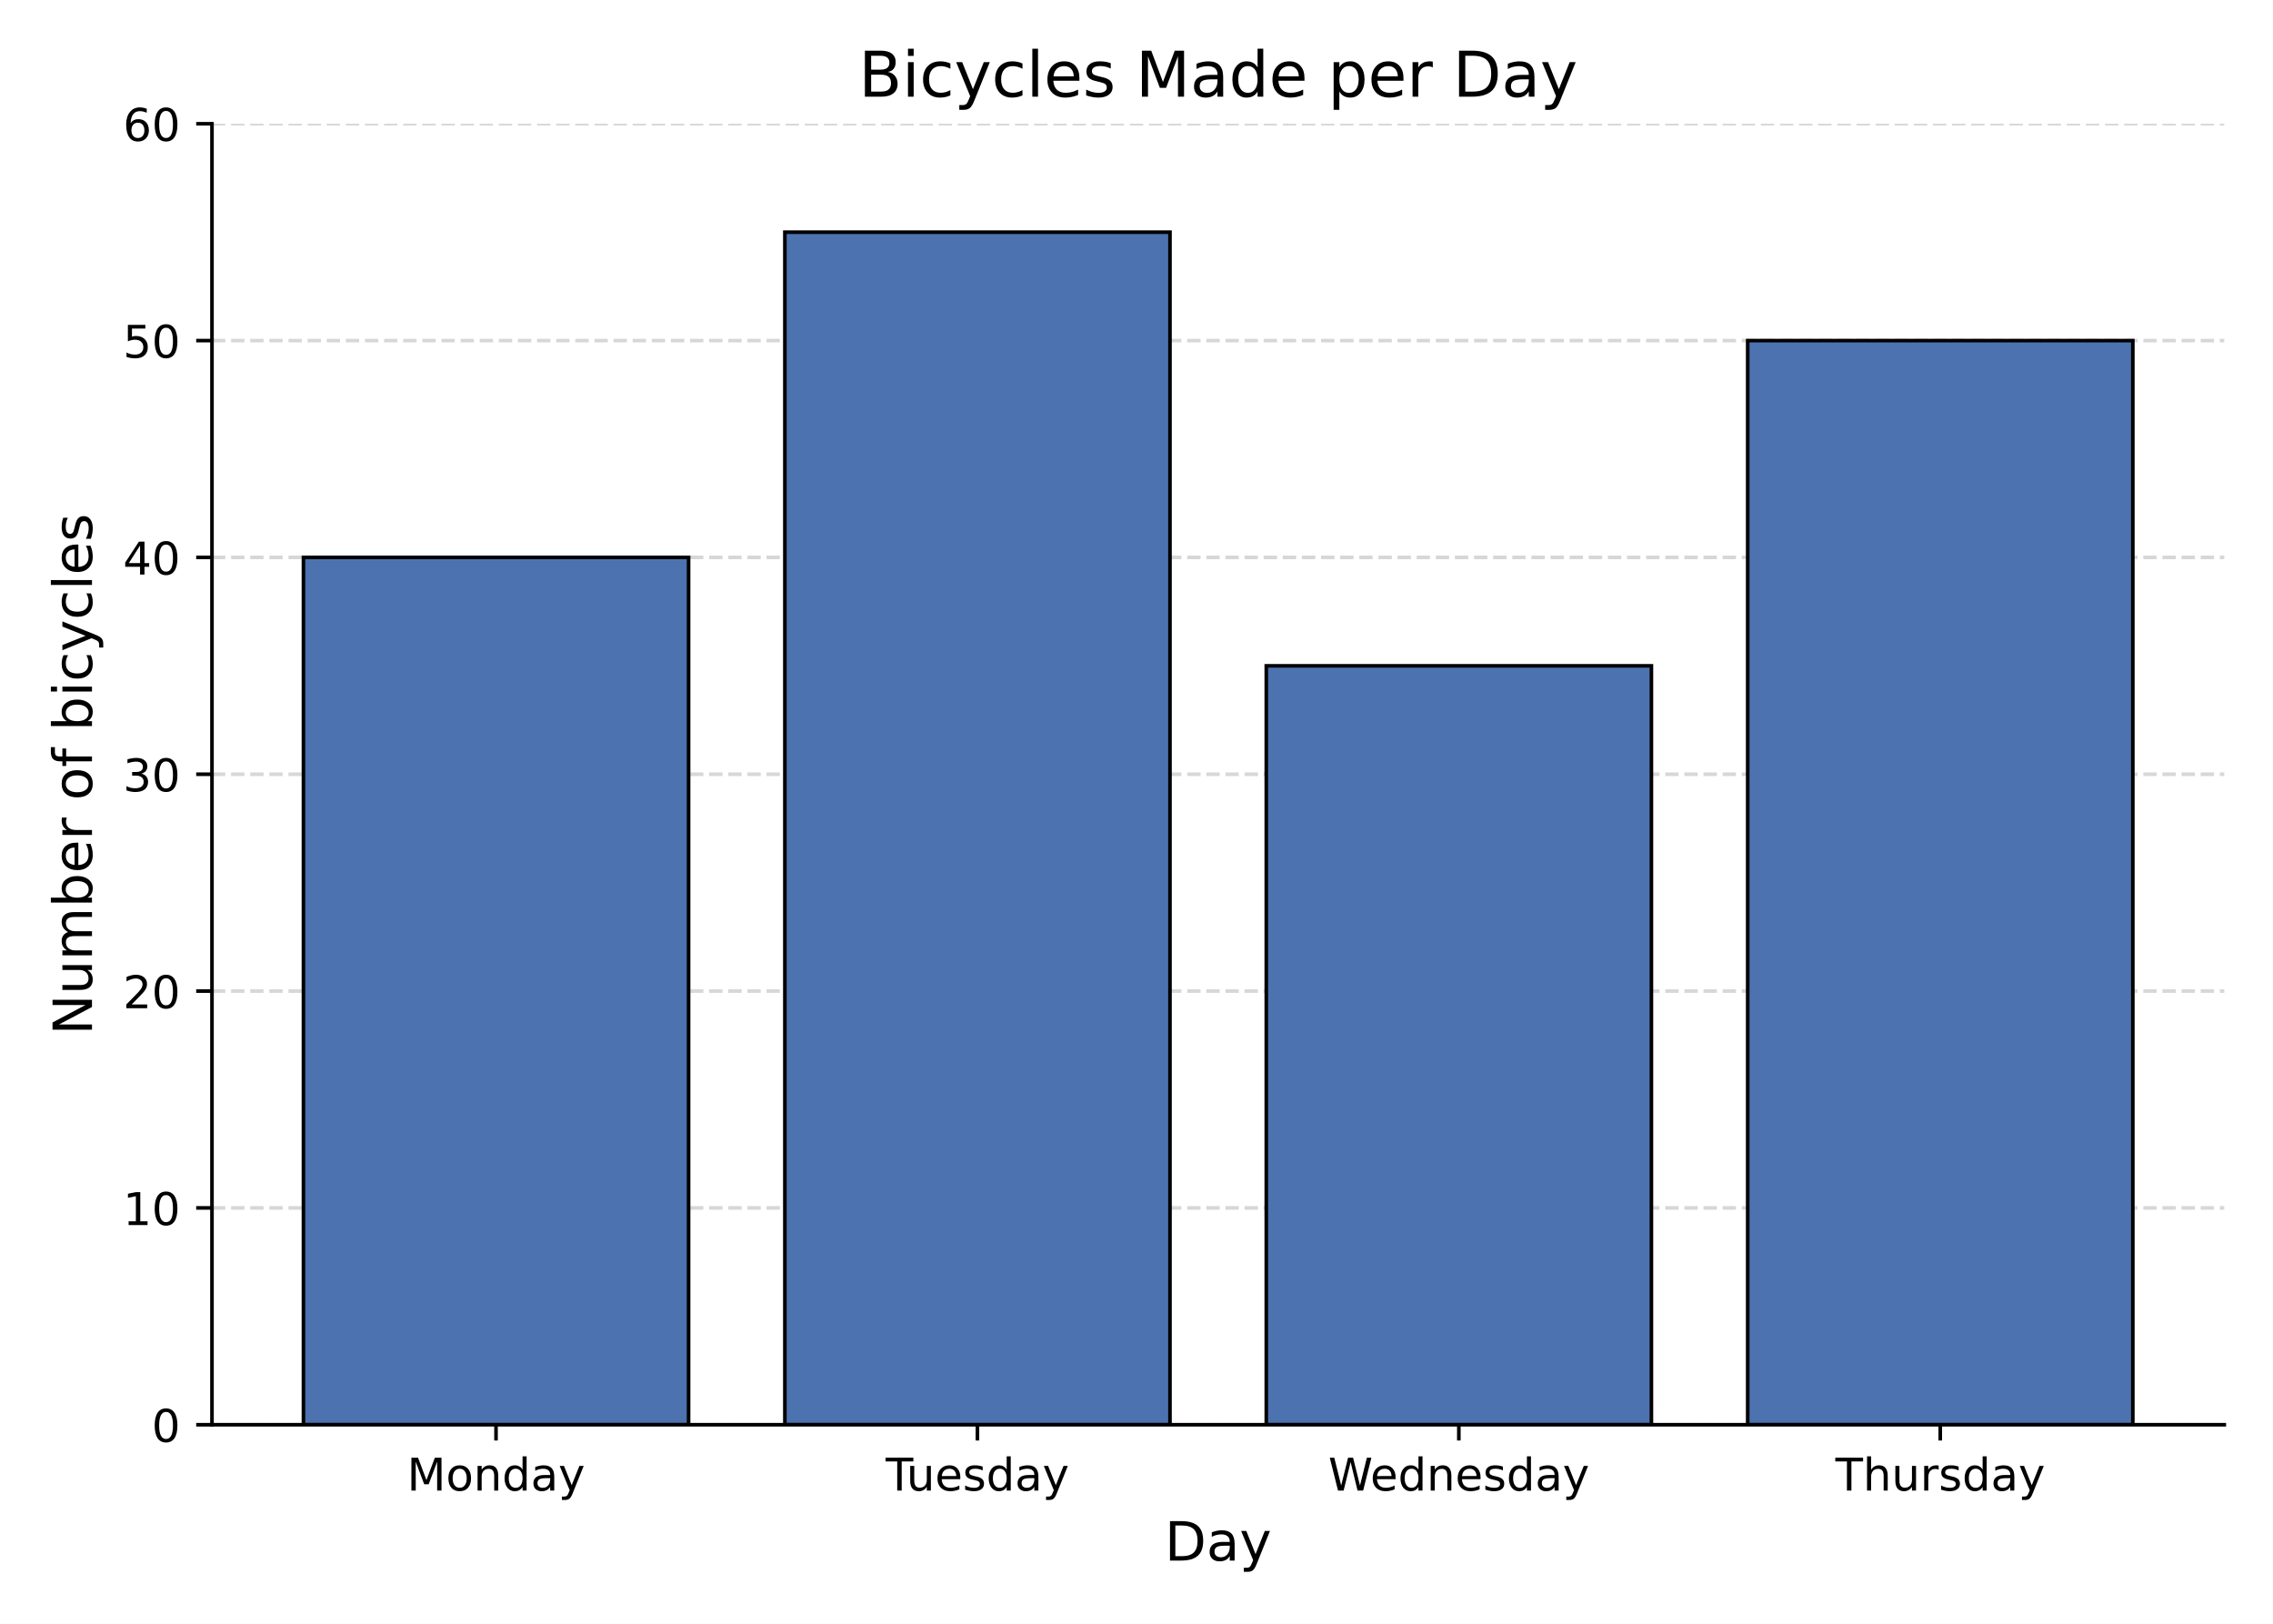
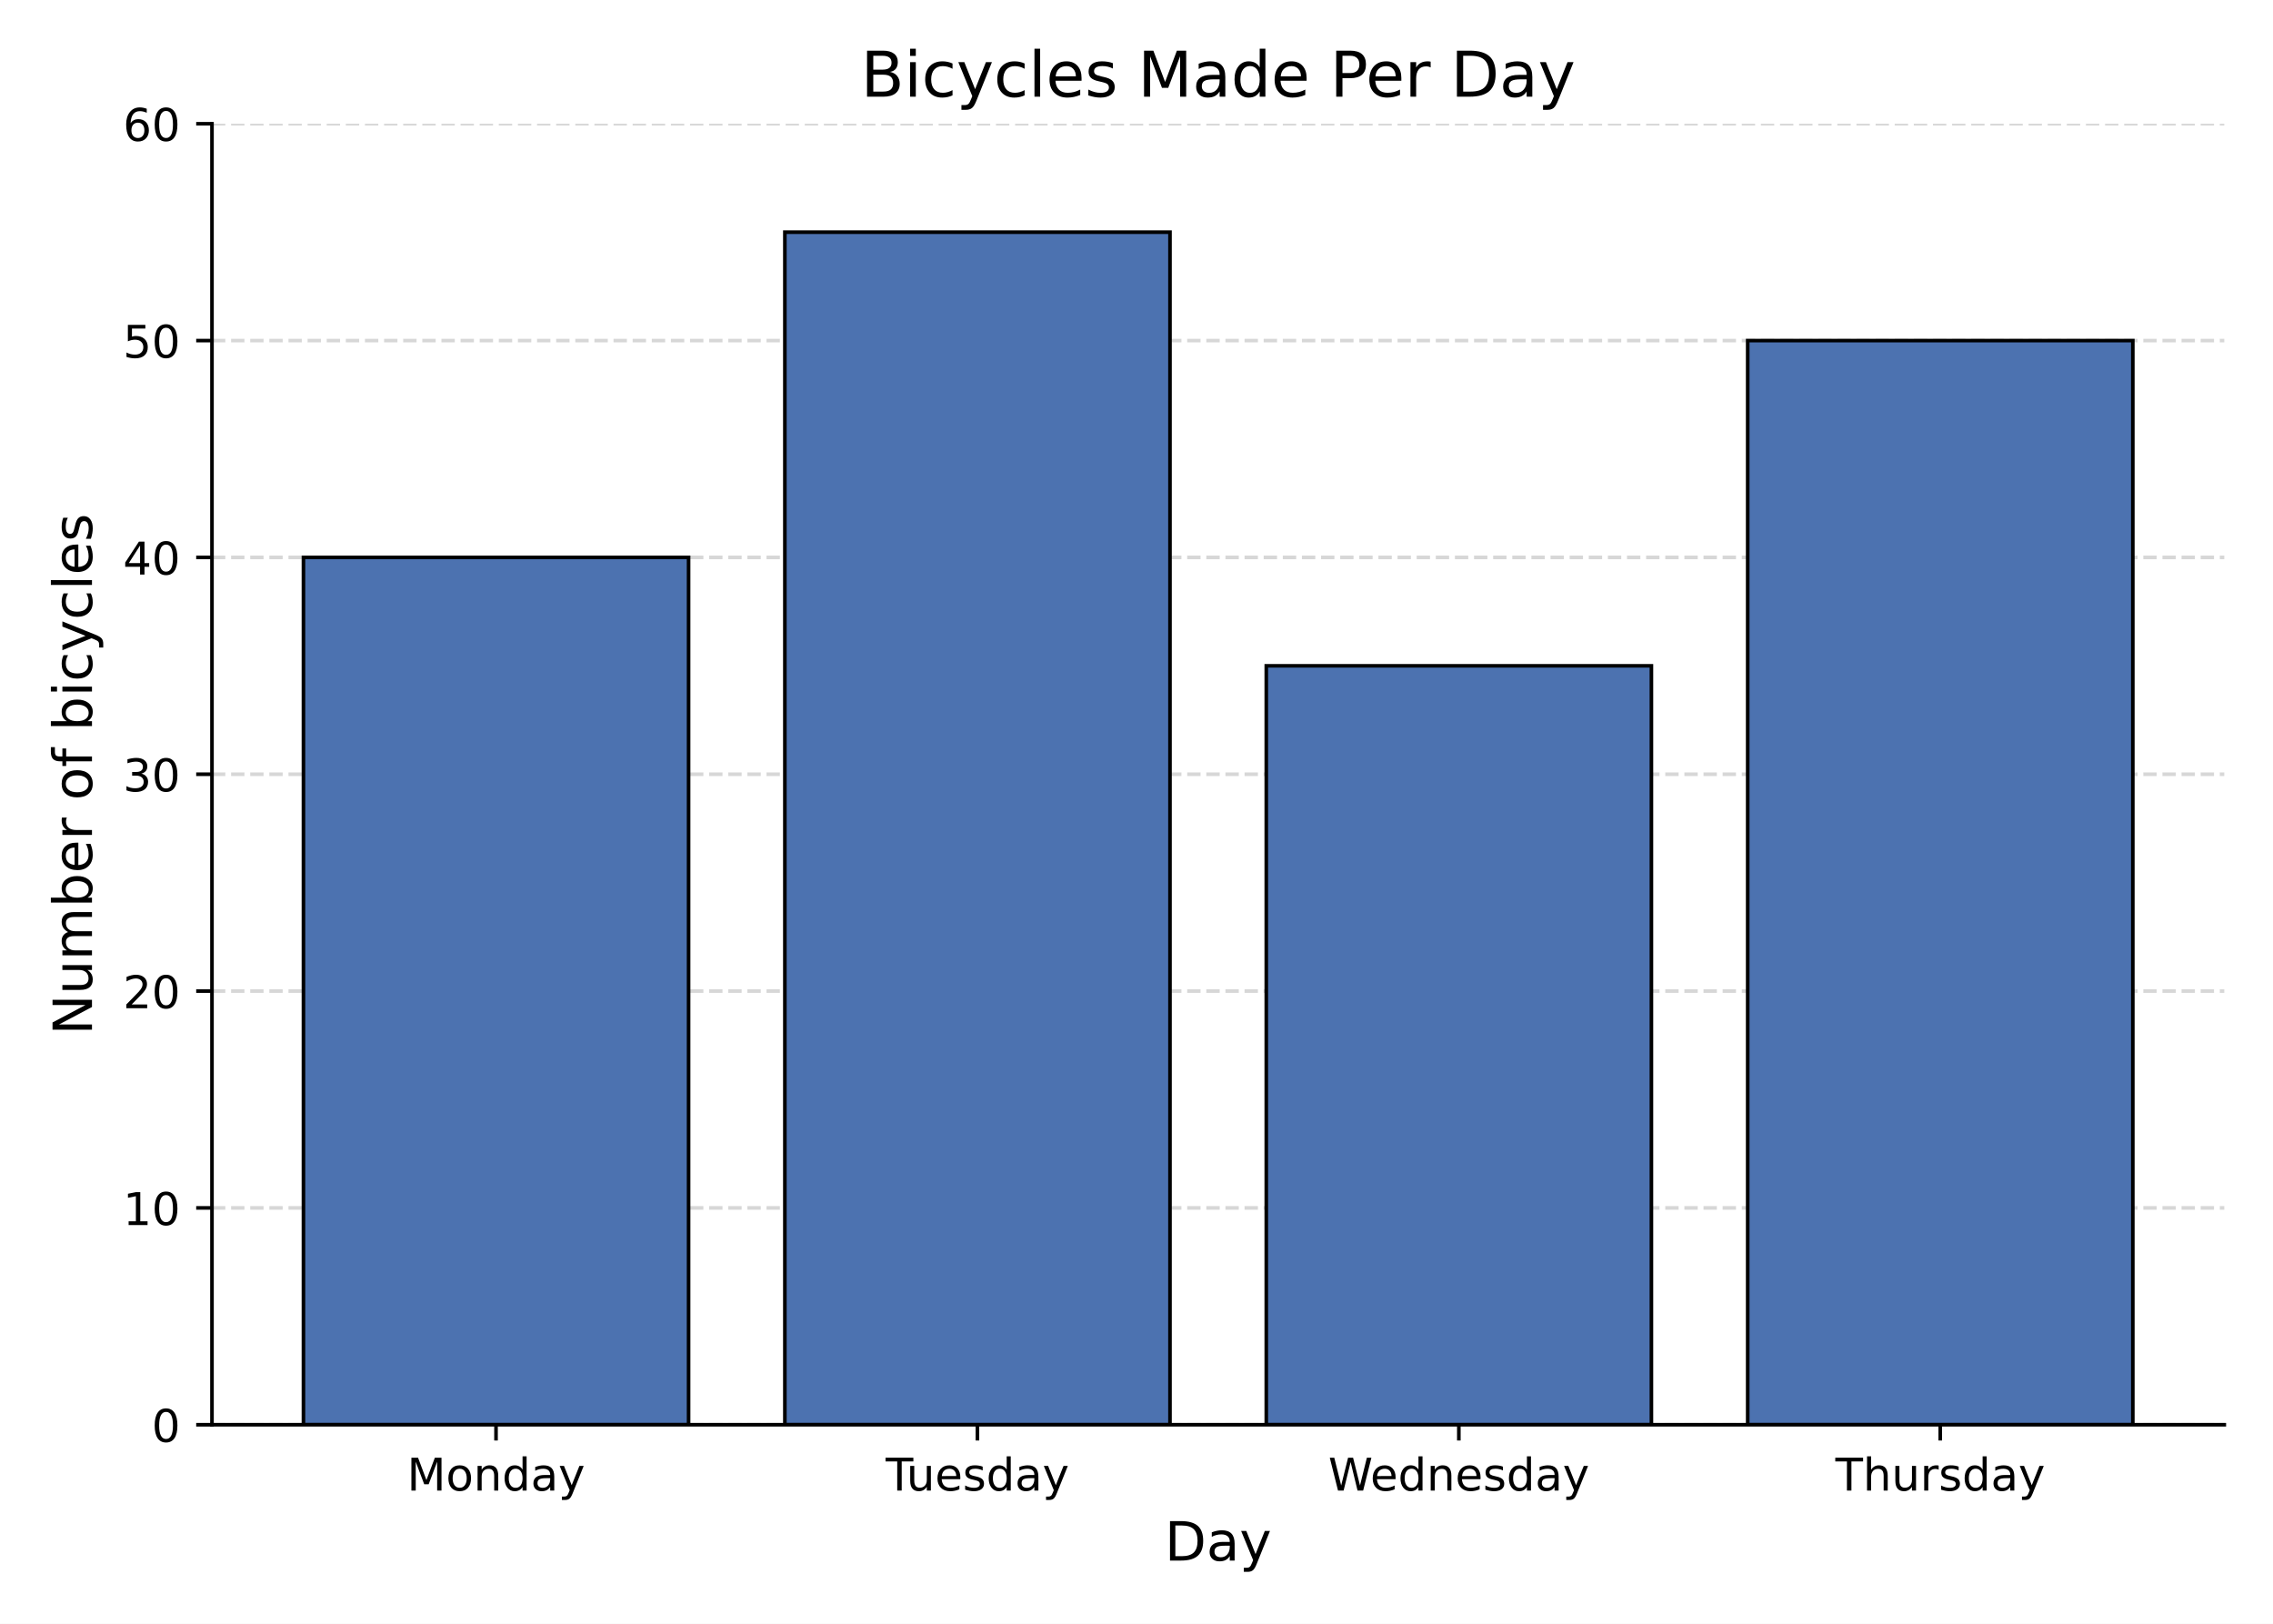
<svg xmlns="http://www.w3.org/2000/svg" xmlns:xlink="http://www.w3.org/1999/xlink" width="504pt" height="360pt" viewBox="0 0 504 360" version="1.1">
  <defs>
    <style type="text/css">*{stroke-linejoin: round; stroke-linecap: butt}</style>
  </defs>
  <g id="figure_1">
    <g id="patch_1">
      <path d="M 0 360  L 504 360  L 504 0  L 0 0  z " style="fill: #ffffff" />
    </g>
    <g id="axes_1">
      <g id="patch_2">
        <path d="M 47.003 315.878  L 493.2 315.878  L 493.2 27.437  L 47.003 27.437  z " style="fill: #ffffff" />
      </g>
      <g id="matplotlib.axis_1">
        <g id="xtick_1">
          <g id="line2d_1">
            <defs>
-               <path id="meecc608b6c" d="M 0 0  L 0 3.5  " style="stroke: #000000; stroke-width: 0.8" />
+               <path id="mc1a3f93b4e" d="M 0 0  L 0 3.5  " style="stroke: #000000; stroke-width: 0.8" />
            </defs>
            <g>
-               <use xlink:href="#meecc608b6c" x="109.983" y="315.878" style="stroke: #000000; stroke-width: 0.8" />
+               <use xlink:href="#mc1a3f93b4e" x="109.983" y="315.878" style="stroke: #000000; stroke-width: 0.8" />
            </g>
          </g>
          <g id="text_1">
            <g transform="translate(90.24295 330.4761) scale(0.1 -0.1)">
              <defs>
                <path id="DejaVuSans-30" d="M 628 4666  L 1569 4666  L 2759 1491  L 3956 4666  L 4897 4666  L 4897 0  L 4281 0  L 4281 4097  L 3078 897  L 2444 897  L 1241 4097  L 1241 0  L 628 0  L 628 4666  z " transform="scale(0.015625)" />
                <path id="DejaVuSans-52" d="M 1959 3097  Q 1497 3097 1228 2736  Q 959 2375 959 1747  Q 959 1119 1226 758  Q 1494 397 1959 397  Q 2419 397 2687 759  Q 2956 1122 2956 1747  Q 2956 2369 2687 2733  Q 2419 3097 1959 3097  z M 1959 3584  Q 2709 3584 3137 3096  Q 3566 2609 3566 1747  Q 3566 888 3137 398  Q 2709 -91 1959 -91  Q 1206 -91 779 398  Q 353 888 353 1747  Q 353 2609 779 3096  Q 1206 3584 1959 3584  z " transform="scale(0.015625)" />
                <path id="DejaVuSans-51" d="M 3513 2113  L 3513 0  L 2938 0  L 2938 2094  Q 2938 2591 2744 2837  Q 2550 3084 2163 3084  Q 1697 3084 1428 2787  Q 1159 2491 1159 1978  L 1159 0  L 581 0  L 581 3500  L 1159 3500  L 1159 2956  Q 1366 3272 1645 3428  Q 1925 3584 2291 3584  Q 2894 3584 3203 3211  Q 3513 2838 3513 2113  z " transform="scale(0.015625)" />
                <path id="DejaVuSans-47" d="M 2906 2969  L 2906 4863  L 3481 4863  L 3481 0  L 2906 0  L 2906 525  Q 2725 213 2448 61  Q 2172 -91 1784 -91  Q 1150 -91 751 415  Q 353 922 353 1747  Q 353 2572 751 3078  Q 1150 3584 1784 3584  Q 2172 3584 2448 3432  Q 2725 3281 2906 2969  z M 947 1747  Q 947 1113 1208 752  Q 1469 391 1925 391  Q 2381 391 2643 752  Q 2906 1113 2906 1747  Q 2906 2381 2643 2742  Q 2381 3103 1925 3103  Q 1469 3103 1208 2742  Q 947 2381 947 1747  z " transform="scale(0.015625)" />
                <path id="DejaVuSans-44" d="M 2194 1759  Q 1497 1759 1228 1600  Q 959 1441 959 1056  Q 959 750 1161 570  Q 1363 391 1709 391  Q 2188 391 2477 730  Q 2766 1069 2766 1631  L 2766 1759  L 2194 1759  z M 3341 1997  L 3341 0  L 2766 0  L 2766 531  Q 2569 213 2275 61  Q 1981 -91 1556 -91  Q 1019 -91 701 211  Q 384 513 384 1019  Q 384 1609 779 1909  Q 1175 2209 1959 2209  L 2766 2209  L 2766 2266  Q 2766 2663 2505 2880  Q 2244 3097 1772 3097  Q 1472 3097 1187 3025  Q 903 2953 641 2809  L 641 3341  Q 956 3463 1253 3523  Q 1550 3584 1831 3584  Q 2591 3584 2966 3190  Q 3341 2797 3341 1997  z " transform="scale(0.015625)" />
                <path id="DejaVuSans-5c" d="M 2059 -325  Q 1816 -950 1584 -1140  Q 1353 -1331 966 -1331  L 506 -1331  L 506 -850  L 844 -850  Q 1081 -850 1212 -737  Q 1344 -625 1503 -206  L 1606 56  L 191 3500  L 800 3500  L 1894 763  L 2988 3500  L 3597 3500  L 2059 -325  z " transform="scale(0.015625)" />
              </defs>
              <use xlink:href="#DejaVuSans-30" />
              <use xlink:href="#DejaVuSans-52" transform="translate(86.28125 0)" />
              <use xlink:href="#DejaVuSans-51" transform="translate(147.4688 0)" />
              <use xlink:href="#DejaVuSans-47" transform="translate(210.8438 0)" />
              <use xlink:href="#DejaVuSans-44" transform="translate(274.3281 0)" />
              <use xlink:href="#DejaVuSans-5c" transform="translate(335.6094 0)" />
            </g>
          </g>
        </g>
        <g id="xtick_2">
          <g id="line2d_2">
            <g>
-               <use xlink:href="#meecc608b6c" x="216.729" y="315.878" style="stroke: #000000; stroke-width: 0.8" />
+               <use xlink:href="#mc1a3f93b4e" x="216.729" y="315.878" style="stroke: #000000; stroke-width: 0.8" />
            </g>
          </g>
          <g id="text_2">
            <g transform="translate(196.3863 330.4761) scale(0.1 -0.1)">
              <defs>
                <path id="DejaVuSans-37" d="M -19 4666  L 3928 4666  L 3928 4134  L 2272 4134  L 2272 0  L 1638 0  L 1638 4134  L -19 4134  L -19 4666  z " transform="scale(0.015625)" />
                <path id="DejaVuSans-58" d="M 544 1381  L 544 3500  L 1119 3500  L 1119 1403  Q 1119 906 1312 657  Q 1506 409 1894 409  Q 2359 409 2629 706  Q 2900 1003 2900 1516  L 2900 3500  L 3475 3500  L 3475 0  L 2900 0  L 2900 538  Q 2691 219 2414 64  Q 2138 -91 1772 -91  Q 1169 -91 856 284  Q 544 659 544 1381  z M 1991 3584  L 1991 3584  z " transform="scale(0.015625)" />
                <path id="DejaVuSans-48" d="M 3597 1894  L 3597 1613  L 953 1613  Q 991 1019 1311 708  Q 1631 397 2203 397  Q 2534 397 2845 478  Q 3156 559 3463 722  L 3463 178  Q 3153 47 2828 -22  Q 2503 -91 2169 -91  Q 1331 -91 842 396  Q 353 884 353 1716  Q 353 2575 817 3079  Q 1281 3584 2069 3584  Q 2775 3584 3186 3129  Q 3597 2675 3597 1894  z M 3022 2063  Q 3016 2534 2758 2815  Q 2500 3097 2075 3097  Q 1594 3097 1305 2825  Q 1016 2553 972 2059  L 3022 2063  z " transform="scale(0.015625)" />
                <path id="DejaVuSans-56" d="M 2834 3397  L 2834 2853  Q 2591 2978 2328 3040  Q 2066 3103 1784 3103  Q 1356 3103 1142 2972  Q 928 2841 928 2578  Q 928 2378 1081 2264  Q 1234 2150 1697 2047  L 1894 2003  Q 2506 1872 2764 1633  Q 3022 1394 3022 966  Q 3022 478 2636 193  Q 2250 -91 1575 -91  Q 1294 -91 989 -36  Q 684 19 347 128  L 347 722  Q 666 556 975 473  Q 1284 391 1588 391  Q 1994 391 2212 530  Q 2431 669 2431 922  Q 2431 1156 2273 1281  Q 2116 1406 1581 1522  L 1381 1569  Q 847 1681 609 1914  Q 372 2147 372 2553  Q 372 3047 722 3315  Q 1072 3584 1716 3584  Q 2034 3584 2315 3537  Q 2597 3491 2834 3397  z " transform="scale(0.015625)" />
              </defs>
              <use xlink:href="#DejaVuSans-37" />
              <use xlink:href="#DejaVuSans-58" transform="translate(45.89062 0)" />
              <use xlink:href="#DejaVuSans-48" transform="translate(109.2656 0)" />
              <use xlink:href="#DejaVuSans-56" transform="translate(170.7969 0)" />
              <use xlink:href="#DejaVuSans-47" transform="translate(222.8906 0)" />
              <use xlink:href="#DejaVuSans-44" transform="translate(286.375 0)" />
              <use xlink:href="#DejaVuSans-5c" transform="translate(347.6562 0)" />
            </g>
          </g>
        </g>
        <g id="xtick_3">
          <g id="line2d_3">
            <g>
-               <use xlink:href="#meecc608b6c" x="323.474" y="315.878" style="stroke: #000000; stroke-width: 0.8" />
+               <use xlink:href="#mc1a3f93b4e" x="323.474" y="315.878" style="stroke: #000000; stroke-width: 0.8" />
            </g>
          </g>
          <g id="text_3">
            <g transform="translate(294.5251 330.4761) scale(0.1 -0.1)">
              <defs>
                <path id="DejaVuSans-3a" d="M 213 4666  L 850 4666  L 1831 722  L 2809 4666  L 3519 4666  L 4500 722  L 5478 4666  L 6119 4666  L 4947 0  L 4153 0  L 3169 4050  L 2175 0  L 1381 0  L 213 4666  z " transform="scale(0.015625)" />
              </defs>
              <use xlink:href="#DejaVuSans-3a" />
              <use xlink:href="#DejaVuSans-48" transform="translate(93.01562 0)" />
              <use xlink:href="#DejaVuSans-47" transform="translate(154.5469 0)" />
              <use xlink:href="#DejaVuSans-51" transform="translate(218.0312 0)" />
              <use xlink:href="#DejaVuSans-48" transform="translate(281.4062 0)" />
              <use xlink:href="#DejaVuSans-56" transform="translate(342.9375 0)" />
              <use xlink:href="#DejaVuSans-47" transform="translate(395.0312 0)" />
              <use xlink:href="#DejaVuSans-44" transform="translate(458.5156 0)" />
              <use xlink:href="#DejaVuSans-5c" transform="translate(519.7969 0)" />
            </g>
          </g>
        </g>
        <g id="xtick_4">
          <g id="line2d_4">
            <g>
-               <use xlink:href="#meecc608b6c" x="430.22" y="315.878" style="stroke: #000000; stroke-width: 0.8" />
+               <use xlink:href="#mc1a3f93b4e" x="430.22" y="315.878" style="stroke: #000000; stroke-width: 0.8" />
            </g>
          </g>
          <g id="text_4">
            <g transform="translate(406.9708 330.4761) scale(0.1 -0.1)">
              <defs>
                <path id="DejaVuSans-4b" d="M 3513 2113  L 3513 0  L 2938 0  L 2938 2094  Q 2938 2591 2744 2837  Q 2550 3084 2163 3084  Q 1697 3084 1428 2787  Q 1159 2491 1159 1978  L 1159 0  L 581 0  L 581 4863  L 1159 4863  L 1159 2956  Q 1366 3272 1645 3428  Q 1925 3584 2291 3584  Q 2894 3584 3203 3211  Q 3513 2838 3513 2113  z " transform="scale(0.015625)" />
                <path id="DejaVuSans-55" d="M 2631 2963  Q 2534 3019 2420 3045  Q 2306 3072 2169 3072  Q 1681 3072 1420 2755  Q 1159 2438 1159 1844  L 1159 0  L 581 0  L 581 3500  L 1159 3500  L 1159 2956  Q 1341 3275 1631 3429  Q 1922 3584 2338 3584  Q 2397 3584 2469 3576  Q 2541 3569 2628 3553  L 2631 2963  z " transform="scale(0.015625)" />
              </defs>
              <use xlink:href="#DejaVuSans-37" />
              <use xlink:href="#DejaVuSans-4b" transform="translate(61.07812 0)" />
              <use xlink:href="#DejaVuSans-58" transform="translate(124.4531 0)" />
              <use xlink:href="#DejaVuSans-55" transform="translate(187.8281 0)" />
              <use xlink:href="#DejaVuSans-56" transform="translate(228.9375 0)" />
              <use xlink:href="#DejaVuSans-47" transform="translate(281.0312 0)" />
              <use xlink:href="#DejaVuSans-44" transform="translate(344.5156 0)" />
              <use xlink:href="#DejaVuSans-5c" transform="translate(405.7969 0)" />
            </g>
          </g>
        </g>
        <g id="text_5">
          <g transform="translate(258.2533 345.9956) scale(0.12 -0.12)">
            <defs>
              <path id="DejaVuSans-27" d="M 1259 4147  L 1259 519  L 2022 519  Q 2988 519 3436 956  Q 3884 1394 3884 2338  Q 3884 3275 3436 3711  Q 2988 4147 2022 4147  L 1259 4147  z M 628 4666  L 1925 4666  Q 3281 4666 3915 4102  Q 4550 3538 4550 2338  Q 4550 1131 3912 565  Q 3275 0 1925 0  L 628 0  L 628 4666  z " transform="scale(0.015625)" />
            </defs>
            <use xlink:href="#DejaVuSans-27" />
            <use xlink:href="#DejaVuSans-44" transform="translate(77 0)" />
            <use xlink:href="#DejaVuSans-5c" transform="translate(138.2812 0)" />
          </g>
        </g>
      </g>
      <g id="matplotlib.axis_2">
        <g id="ytick_1">
          <g id="line2d_5">
-             <path d="M 47.003 315.878  L 493.2 315.878  " clip-path="url(#p24dc506a5e)" style="fill: none; stroke-dasharray: 2.96,1.28; stroke-dashoffset: 0; stroke: #b0b0b0; stroke-opacity: 0.5; stroke-width: 0.8" />
+             <path d="M 47.003 315.878  L 493.2 315.878  " clip-path="url(#pa043e2991f)" style="fill: none; stroke-dasharray: 2.96,1.28; stroke-dashoffset: 0; stroke: #b0b0b0; stroke-opacity: 0.5; stroke-width: 0.8" />
          </g>
          <g id="line2d_6">
            <defs>
-               <path id="m83ce7c0381" d="M 0 0  L -3.5 0  " style="stroke: #000000; stroke-width: 0.8" />
+               <path id="md689a594b2" d="M 0 0  L -3.5 0  " style="stroke: #000000; stroke-width: 0.8" />
            </defs>
            <g>
-               <use xlink:href="#m83ce7c0381" x="47.003" y="315.878" style="stroke: #000000; stroke-width: 0.8" />
+               <use xlink:href="#md689a594b2" x="47.003" y="315.878" style="stroke: #000000; stroke-width: 0.8" />
            </g>
          </g>
          <g id="text_6">
            <g transform="translate(33.64031 319.6765) scale(0.1 -0.1)">
              <defs>
                <path id="DejaVuSans-13" d="M 2034 4250  Q 1547 4250 1301 3770  Q 1056 3291 1056 2328  Q 1056 1369 1301 889  Q 1547 409 2034 409  Q 2525 409 2770 889  Q 3016 1369 3016 2328  Q 3016 3291 2770 3770  Q 2525 4250 2034 4250  z M 2034 4750  Q 2819 4750 3233 4129  Q 3647 3509 3647 2328  Q 3647 1150 3233 529  Q 2819 -91 2034 -91  Q 1250 -91 836 529  Q 422 1150 422 2328  Q 422 3509 836 4129  Q 1250 4750 2034 4750  z " transform="scale(0.015625)" />
              </defs>
              <use xlink:href="#DejaVuSans-13" />
            </g>
          </g>
        </g>
        <g id="ytick_2">
          <g id="line2d_7">
-             <path d="M 47.003 267.804  L 493.2 267.804  " clip-path="url(#p24dc506a5e)" style="fill: none; stroke-dasharray: 2.96,1.28; stroke-dashoffset: 0; stroke: #b0b0b0; stroke-opacity: 0.5; stroke-width: 0.8" />
+             <path d="M 47.003 267.804  L 493.2 267.804  " clip-path="url(#pa043e2991f)" style="fill: none; stroke-dasharray: 2.96,1.28; stroke-dashoffset: 0; stroke: #b0b0b0; stroke-opacity: 0.5; stroke-width: 0.8" />
          </g>
          <g id="line2d_8">
            <g>
-               <use xlink:href="#m83ce7c0381" x="47.003" y="267.804" style="stroke: #000000; stroke-width: 0.8" />
+               <use xlink:href="#md689a594b2" x="47.003" y="267.804" style="stroke: #000000; stroke-width: 0.8" />
            </g>
          </g>
          <g id="text_7">
            <g transform="translate(27.27781 271.603) scale(0.1 -0.1)">
              <defs>
                <path id="DejaVuSans-14" d="M 794 531  L 1825 531  L 1825 4091  L 703 3866  L 703 4441  L 1819 4666  L 2450 4666  L 2450 531  L 3481 531  L 3481 0  L 794 0  L 794 531  z " transform="scale(0.015625)" />
              </defs>
              <use xlink:href="#DejaVuSans-14" />
              <use xlink:href="#DejaVuSans-13" transform="translate(63.625 0)" />
            </g>
          </g>
        </g>
        <g id="ytick_3">
          <g id="line2d_9">
-             <path d="M 47.003 219.731  L 493.2 219.731  " clip-path="url(#p24dc506a5e)" style="fill: none; stroke-dasharray: 2.96,1.28; stroke-dashoffset: 0; stroke: #b0b0b0; stroke-opacity: 0.5; stroke-width: 0.8" />
+             <path d="M 47.003 219.731  L 493.2 219.731  " clip-path="url(#pa043e2991f)" style="fill: none; stroke-dasharray: 2.96,1.28; stroke-dashoffset: 0; stroke: #b0b0b0; stroke-opacity: 0.5; stroke-width: 0.8" />
          </g>
          <g id="line2d_10">
            <g>
-               <use xlink:href="#m83ce7c0381" x="47.003" y="219.731" style="stroke: #000000; stroke-width: 0.8" />
+               <use xlink:href="#md689a594b2" x="47.003" y="219.731" style="stroke: #000000; stroke-width: 0.8" />
            </g>
          </g>
          <g id="text_8">
            <g transform="translate(27.27781 223.5295) scale(0.1 -0.1)">
              <defs>
                <path id="DejaVuSans-15" d="M 1228 531  L 3431 531  L 3431 0  L 469 0  L 469 531  Q 828 903 1448 1529  Q 2069 2156 2228 2338  Q 2531 2678 2651 2914  Q 2772 3150 2772 3378  Q 2772 3750 2511 3984  Q 2250 4219 1831 4219  Q 1534 4219 1204 4116  Q 875 4013 500 3803  L 500 4441  Q 881 4594 1212 4672  Q 1544 4750 1819 4750  Q 2544 4750 2975 4387  Q 3406 4025 3406 3419  Q 3406 3131 3298 2873  Q 3191 2616 2906 2266  Q 2828 2175 2409 1742  Q 1991 1309 1228 531  z " transform="scale(0.015625)" />
              </defs>
              <use xlink:href="#DejaVuSans-15" />
              <use xlink:href="#DejaVuSans-13" transform="translate(63.625 0)" />
            </g>
          </g>
        </g>
        <g id="ytick_4">
          <g id="line2d_11">
-             <path d="M 47.003 171.657  L 493.2 171.657  " clip-path="url(#p24dc506a5e)" style="fill: none; stroke-dasharray: 2.96,1.28; stroke-dashoffset: 0; stroke: #b0b0b0; stroke-opacity: 0.5; stroke-width: 0.8" />
+             <path d="M 47.003 171.657  L 493.2 171.657  " clip-path="url(#pa043e2991f)" style="fill: none; stroke-dasharray: 2.96,1.28; stroke-dashoffset: 0; stroke: #b0b0b0; stroke-opacity: 0.5; stroke-width: 0.8" />
          </g>
          <g id="line2d_12">
            <g>
-               <use xlink:href="#m83ce7c0381" x="47.003" y="171.657" style="stroke: #000000; stroke-width: 0.8" />
+               <use xlink:href="#md689a594b2" x="47.003" y="171.657" style="stroke: #000000; stroke-width: 0.8" />
            </g>
          </g>
          <g id="text_9">
            <g transform="translate(27.27781 175.456) scale(0.1 -0.1)">
              <defs>
                <path id="DejaVuSans-16" d="M 2597 2516  Q 3050 2419 3304 2112  Q 3559 1806 3559 1356  Q 3559 666 3084 287  Q 2609 -91 1734 -91  Q 1441 -91 1130 -33  Q 819 25 488 141  L 488 750  Q 750 597 1062 519  Q 1375 441 1716 441  Q 2309 441 2620 675  Q 2931 909 2931 1356  Q 2931 1769 2642 2001  Q 2353 2234 1838 2234  L 1294 2234  L 1294 2753  L 1863 2753  Q 2328 2753 2575 2939  Q 2822 3125 2822 3475  Q 2822 3834 2567 4026  Q 2313 4219 1838 4219  Q 1578 4219 1281 4162  Q 984 4106 628 3988  L 628 4550  Q 988 4650 1302 4700  Q 1616 4750 1894 4750  Q 2613 4750 3031 4423  Q 3450 4097 3450 3541  Q 3450 3153 3228 2886  Q 3006 2619 2597 2516  z " transform="scale(0.015625)" />
              </defs>
              <use xlink:href="#DejaVuSans-16" />
              <use xlink:href="#DejaVuSans-13" transform="translate(63.625 0)" />
            </g>
          </g>
        </g>
        <g id="ytick_5">
          <g id="line2d_13">
-             <path d="M 47.003 123.584  L 493.2 123.584  " clip-path="url(#p24dc506a5e)" style="fill: none; stroke-dasharray: 2.96,1.28; stroke-dashoffset: 0; stroke: #b0b0b0; stroke-opacity: 0.5; stroke-width: 0.8" />
+             <path d="M 47.003 123.584  L 493.2 123.584  " clip-path="url(#pa043e2991f)" style="fill: none; stroke-dasharray: 2.96,1.28; stroke-dashoffset: 0; stroke: #b0b0b0; stroke-opacity: 0.5; stroke-width: 0.8" />
          </g>
          <g id="line2d_14">
            <g>
-               <use xlink:href="#m83ce7c0381" x="47.003" y="123.584" style="stroke: #000000; stroke-width: 0.8" />
+               <use xlink:href="#md689a594b2" x="47.003" y="123.584" style="stroke: #000000; stroke-width: 0.8" />
            </g>
          </g>
          <g id="text_10">
            <g transform="translate(27.27781 127.3825) scale(0.1 -0.1)">
              <defs>
                <path id="DejaVuSans-17" d="M 2419 4116  L 825 1625  L 2419 1625  L 2419 4116  z M 2253 4666  L 3047 4666  L 3047 1625  L 3713 1625  L 3713 1100  L 3047 1100  L 3047 0  L 2419 0  L 2419 1100  L 313 1100  L 313 1709  L 2253 4666  z " transform="scale(0.015625)" />
              </defs>
              <use xlink:href="#DejaVuSans-17" />
              <use xlink:href="#DejaVuSans-13" transform="translate(63.625 0)" />
            </g>
          </g>
        </g>
        <g id="ytick_6">
          <g id="line2d_15">
-             <path d="M 47.003 75.51  L 493.2 75.51  " clip-path="url(#p24dc506a5e)" style="fill: none; stroke-dasharray: 2.96,1.28; stroke-dashoffset: 0; stroke: #b0b0b0; stroke-opacity: 0.5; stroke-width: 0.8" />
+             <path d="M 47.003 75.51  L 493.2 75.51  " clip-path="url(#pa043e2991f)" style="fill: none; stroke-dasharray: 2.96,1.28; stroke-dashoffset: 0; stroke: #b0b0b0; stroke-opacity: 0.5; stroke-width: 0.8" />
          </g>
          <g id="line2d_16">
            <g>
-               <use xlink:href="#m83ce7c0381" x="47.003" y="75.51" style="stroke: #000000; stroke-width: 0.8" />
+               <use xlink:href="#md689a594b2" x="47.003" y="75.51" style="stroke: #000000; stroke-width: 0.8" />
            </g>
          </g>
          <g id="text_11">
            <g transform="translate(27.27781 79.30904) scale(0.1 -0.1)">
              <defs>
                <path id="DejaVuSans-18" d="M 691 4666  L 3169 4666  L 3169 4134  L 1269 4134  L 1269 2991  Q 1406 3038 1543 3061  Q 1681 3084 1819 3084  Q 2600 3084 3056 2656  Q 3513 2228 3513 1497  Q 3513 744 3044 326  Q 2575 -91 1722 -91  Q 1428 -91 1123 -41  Q 819 9 494 109  L 494 744  Q 775 591 1075 516  Q 1375 441 1709 441  Q 2250 441 2565 725  Q 2881 1009 2881 1497  Q 2881 1984 2565 2268  Q 2250 2553 1709 2553  Q 1456 2553 1204 2497  Q 953 2441 691 2322  L 691 4666  z " transform="scale(0.015625)" />
              </defs>
              <use xlink:href="#DejaVuSans-18" />
              <use xlink:href="#DejaVuSans-13" transform="translate(63.625 0)" />
            </g>
          </g>
        </g>
        <g id="ytick_7">
          <g id="line2d_17">
-             <path d="M 47.003 27.437  L 493.2 27.437  " clip-path="url(#p24dc506a5e)" style="fill: none; stroke-dasharray: 2.96,1.28; stroke-dashoffset: 0; stroke: #b0b0b0; stroke-opacity: 0.5; stroke-width: 0.8" />
+             <path d="M 47.003 27.437  L 493.2 27.437  " clip-path="url(#pa043e2991f)" style="fill: none; stroke-dasharray: 2.96,1.28; stroke-dashoffset: 0; stroke: #b0b0b0; stroke-opacity: 0.5; stroke-width: 0.8" />
          </g>
          <g id="line2d_18">
            <g>
-               <use xlink:href="#m83ce7c0381" x="47.003" y="27.437" style="stroke: #000000; stroke-width: 0.8" />
+               <use xlink:href="#md689a594b2" x="47.003" y="27.437" style="stroke: #000000; stroke-width: 0.8" />
            </g>
          </g>
          <g id="text_12">
            <g transform="translate(27.27781 31.23555) scale(0.1 -0.1)">
              <defs>
                <path id="DejaVuSans-19" d="M 2113 2584  Q 1688 2584 1439 2293  Q 1191 2003 1191 1497  Q 1191 994 1439 701  Q 1688 409 2113 409  Q 2538 409 2786 701  Q 3034 994 3034 1497  Q 3034 2003 2786 2293  Q 2538 2584 2113 2584  z M 3366 4563  L 3366 3988  Q 3128 4100 2886 4159  Q 2644 4219 2406 4219  Q 1781 4219 1451 3797  Q 1122 3375 1075 2522  Q 1259 2794 1537 2939  Q 1816 3084 2150 3084  Q 2853 3084 3261 2657  Q 3669 2231 3669 1497  Q 3669 778 3244 343  Q 2819 -91 2113 -91  Q 1303 -91 875 529  Q 447 1150 447 2328  Q 447 3434 972 4092  Q 1497 4750 2381 4750  Q 2619 4750 2861 4703  Q 3103 4656 3366 4563  z " transform="scale(0.015625)" />
              </defs>
              <use xlink:href="#DejaVuSans-19" />
              <use xlink:href="#DejaVuSans-13" transform="translate(63.625 0)" />
            </g>
          </g>
        </g>
        <g id="text_13">
          <g transform="translate(20.395 229.4672) rotate(-90) scale(0.12 -0.12)">
            <defs>
              <path id="DejaVuSans-31" d="M 628 4666  L 1478 4666  L 3547 763  L 3547 4666  L 4159 4666  L 4159 0  L 3309 0  L 1241 3903  L 1241 0  L 628 0  L 628 4666  z " transform="scale(0.015625)" />
              <path id="DejaVuSans-50" d="M 3328 2828  Q 3544 3216 3844 3400  Q 4144 3584 4550 3584  Q 5097 3584 5394 3201  Q 5691 2819 5691 2113  L 5691 0  L 5113 0  L 5113 2094  Q 5113 2597 4934 2840  Q 4756 3084 4391 3084  Q 3944 3084 3684 2787  Q 3425 2491 3425 1978  L 3425 0  L 2847 0  L 2847 2094  Q 2847 2600 2669 2842  Q 2491 3084 2119 3084  Q 1678 3084 1418 2786  Q 1159 2488 1159 1978  L 1159 0  L 581 0  L 581 3500  L 1159 3500  L 1159 2956  Q 1356 3278 1631 3431  Q 1906 3584 2284 3584  Q 2666 3584 2933 3390  Q 3200 3197 3328 2828  z " transform="scale(0.015625)" />
              <path id="DejaVuSans-45" d="M 3116 1747  Q 3116 2381 2855 2742  Q 2594 3103 2138 3103  Q 1681 3103 1420 2742  Q 1159 2381 1159 1747  Q 1159 1113 1420 752  Q 1681 391 2138 391  Q 2594 391 2855 752  Q 3116 1113 3116 1747  z M 1159 2969  Q 1341 3281 1617 3432  Q 1894 3584 2278 3584  Q 2916 3584 3314 3078  Q 3713 2572 3713 1747  Q 3713 922 3314 415  Q 2916 -91 2278 -91  Q 1894 -91 1617 61  Q 1341 213 1159 525  L 1159 0  L 581 0  L 581 4863  L 1159 4863  L 1159 2969  z " transform="scale(0.015625)" />
              <path id="DejaVuSans-3" transform="scale(0.015625)" />
              <path id="DejaVuSans-49" d="M 2375 4863  L 2375 4384  L 1825 4384  Q 1516 4384 1395 4259  Q 1275 4134 1275 3809  L 1275 3500  L 2222 3500  L 2222 3053  L 1275 3053  L 1275 0  L 697 0  L 697 3053  L 147 3053  L 147 3500  L 697 3500  L 697 3744  Q 697 4328 969 4595  Q 1241 4863 1831 4863  L 2375 4863  z " transform="scale(0.015625)" />
              <path id="DejaVuSans-4c" d="M 603 3500  L 1178 3500  L 1178 0  L 603 0  L 603 3500  z M 603 4863  L 1178 4863  L 1178 4134  L 603 4134  L 603 4863  z " transform="scale(0.015625)" />
              <path id="DejaVuSans-46" d="M 3122 3366  L 3122 2828  Q 2878 2963 2633 3030  Q 2388 3097 2138 3097  Q 1578 3097 1268 2742  Q 959 2388 959 1747  Q 959 1106 1268 751  Q 1578 397 2138 397  Q 2388 397 2633 464  Q 2878 531 3122 666  L 3122 134  Q 2881 22 2623 -34  Q 2366 -91 2075 -91  Q 1284 -91 818 406  Q 353 903 353 1747  Q 353 2603 823 3093  Q 1294 3584 2113 3584  Q 2378 3584 2631 3529  Q 2884 3475 3122 3366  z " transform="scale(0.015625)" />
              <path id="DejaVuSans-4f" d="M 603 4863  L 1178 4863  L 1178 0  L 603 0  L 603 4863  z " transform="scale(0.015625)" />
            </defs>
            <use xlink:href="#DejaVuSans-31" />
            <use xlink:href="#DejaVuSans-58" transform="translate(74.8125 0)" />
            <use xlink:href="#DejaVuSans-50" transform="translate(138.1875 0)" />
            <use xlink:href="#DejaVuSans-45" transform="translate(235.5938 0)" />
            <use xlink:href="#DejaVuSans-48" transform="translate(299.0781 0)" />
            <use xlink:href="#DejaVuSans-55" transform="translate(360.6094 0)" />
            <use xlink:href="#DejaVuSans-3" transform="translate(401.7188 0)" />
            <use xlink:href="#DejaVuSans-52" transform="translate(433.5 0)" />
            <use xlink:href="#DejaVuSans-49" transform="translate(494.6875 0)" />
            <use xlink:href="#DejaVuSans-3" transform="translate(529.8906 0)" />
            <use xlink:href="#DejaVuSans-45" transform="translate(561.6719 0)" />
            <use xlink:href="#DejaVuSans-4c" transform="translate(625.1562 0)" />
            <use xlink:href="#DejaVuSans-46" transform="translate(652.9375 0)" />
            <use xlink:href="#DejaVuSans-5c" transform="translate(707.9219 0)" />
            <use xlink:href="#DejaVuSans-46" transform="translate(767.1094 0)" />
            <use xlink:href="#DejaVuSans-4f" transform="translate(822.0938 0)" />
            <use xlink:href="#DejaVuSans-48" transform="translate(849.875 0)" />
            <use xlink:href="#DejaVuSans-56" transform="translate(911.4062 0)" />
          </g>
        </g>
      </g>
      <g id="patch_3">
-         <path d="M 67.285 315.878  L 152.681 315.878  L 152.681 123.584  L 67.285 123.584  z " clip-path="url(#p24dc506a5e)" style="fill: #4c72b0; stroke: #000000; stroke-width: 0.8; stroke-linejoin: miter" />
+         <path d="M 67.285 315.878  L 152.681 315.878  L 152.681 123.584  L 67.285 123.584  z " clip-path="url(#pa043e2991f)" style="fill: #4c72b0; stroke: #000000; stroke-width: 0.8; stroke-linejoin: miter" />
      </g>
      <g id="patch_4">
-         <path d="M 174.03 315.878  L 259.427 315.878  L 259.427 51.473  L 174.03 51.473  z " clip-path="url(#p24dc506a5e)" style="fill: #4c72b0; stroke: #000000; stroke-width: 0.8; stroke-linejoin: miter" />
+         <path d="M 174.03 315.878  L 259.427 315.878  L 259.427 51.473  L 174.03 51.473  z " clip-path="url(#pa043e2991f)" style="fill: #4c72b0; stroke: #000000; stroke-width: 0.8; stroke-linejoin: miter" />
      </g>
      <g id="patch_5">
-         <path d="M 280.776 315.878  L 366.173 315.878  L 366.173 147.62  L 280.776 147.62  z " clip-path="url(#p24dc506a5e)" style="fill: #4c72b0; stroke: #000000; stroke-width: 0.8; stroke-linejoin: miter" />
+         <path d="M 280.776 315.878  L 366.173 315.878  L 366.173 147.62  L 280.776 147.62  z " clip-path="url(#pa043e2991f)" style="fill: #4c72b0; stroke: #000000; stroke-width: 0.8; stroke-linejoin: miter" />
      </g>
      <g id="patch_6">
-         <path d="M 387.522 315.878  L 472.918 315.878  L 472.918 75.51  L 387.522 75.51  z " clip-path="url(#p24dc506a5e)" style="fill: #4c72b0; stroke: #000000; stroke-width: 0.8; stroke-linejoin: miter" />
+         <path d="M 387.522 315.878  L 472.918 315.878  L 472.918 75.51  L 387.522 75.51  z " clip-path="url(#pa043e2991f)" style="fill: #4c72b0; stroke: #000000; stroke-width: 0.8; stroke-linejoin: miter" />
      </g>
      <g id="patch_7">
        <path d="M 47.003 315.878  L 47.003 27.437  " style="fill: none; stroke: #000000; stroke-width: 0.8; stroke-linejoin: miter; stroke-linecap: square" />
      </g>
      <g id="patch_8">
        <path d="M 47.003 315.878  L 493.2 315.878  " style="fill: none; stroke: #000000; stroke-width: 0.8; stroke-linejoin: miter; stroke-linecap: square" />
      </g>
      <g id="text_14">
-         <g transform="translate(190.4086 21.43672) scale(0.14 -0.14)">
+         <g transform="translate(190.8811 21.43672) scale(0.14 -0.14)">
          <defs>
            <path id="DejaVuSans-25" d="M 1259 2228  L 1259 519  L 2272 519  Q 2781 519 3026 730  Q 3272 941 3272 1375  Q 3272 1813 3026 2020  Q 2781 2228 2272 2228  L 1259 2228  z M 1259 4147  L 1259 2741  L 2194 2741  Q 2656 2741 2882 2914  Q 3109 3088 3109 3444  Q 3109 3797 2882 3972  Q 2656 4147 2194 4147  L 1259 4147  z M 628 4666  L 2241 4666  Q 2963 4666 3353 4366  Q 3744 4066 3744 3513  Q 3744 3084 3544 2831  Q 3344 2578 2956 2516  Q 3422 2416 3680 2098  Q 3938 1781 3938 1306  Q 3938 681 3513 340  Q 3088 0 2303 0  L 628 0  L 628 4666  z " transform="scale(0.015625)" />
-             <path id="DejaVuSans-53" d="M 1159 525  L 1159 -1331  L 581 -1331  L 581 3500  L 1159 3500  L 1159 2969  Q 1341 3281 1617 3432  Q 1894 3584 2278 3584  Q 2916 3584 3314 3078  Q 3713 2572 3713 1747  Q 3713 922 3314 415  Q 2916 -91 2278 -91  Q 1894 -91 1617 61  Q 1341 213 1159 525  z M 3116 1747  Q 3116 2381 2855 2742  Q 2594 3103 2138 3103  Q 1681 3103 1420 2742  Q 1159 2381 1159 1747  Q 1159 1113 1420 752  Q 1681 391 2138 391  Q 2594 391 2855 752  Q 3116 1113 3116 1747  z " transform="scale(0.015625)" />
+             <path id="DejaVuSans-33" d="M 1259 4147  L 1259 2394  L 2053 2394  Q 2494 2394 2734 2622  Q 2975 2850 2975 3272  Q 2975 3691 2734 3919  Q 2494 4147 2053 4147  L 1259 4147  z M 628 4666  L 2053 4666  Q 2838 4666 3239 4311  Q 3641 3956 3641 3272  Q 3641 2581 3239 2228  Q 2838 1875 2053 1875  L 1259 1875  L 1259 0  L 628 0  L 628 4666  z " transform="scale(0.015625)" />
          </defs>
          <use xlink:href="#DejaVuSans-25" />
          <use xlink:href="#DejaVuSans-4c" transform="translate(68.60938 0)" />
          <use xlink:href="#DejaVuSans-46" transform="translate(96.39062 0)" />
          <use xlink:href="#DejaVuSans-5c" transform="translate(151.375 0)" />
          <use xlink:href="#DejaVuSans-46" transform="translate(210.5625 0)" />
          <use xlink:href="#DejaVuSans-4f" transform="translate(265.5469 0)" />
          <use xlink:href="#DejaVuSans-48" transform="translate(293.3281 0)" />
          <use xlink:href="#DejaVuSans-56" transform="translate(354.8594 0)" />
          <use xlink:href="#DejaVuSans-3" transform="translate(406.9531 0)" />
          <use xlink:href="#DejaVuSans-30" transform="translate(438.7344 0)" />
          <use xlink:href="#DejaVuSans-44" transform="translate(525.0156 0)" />
          <use xlink:href="#DejaVuSans-47" transform="translate(586.2969 0)" />
          <use xlink:href="#DejaVuSans-48" transform="translate(649.7812 0)" />
          <use xlink:href="#DejaVuSans-3" transform="translate(711.3125 0)" />
-           <use xlink:href="#DejaVuSans-53" transform="translate(743.0938 0)" />
-           <use xlink:href="#DejaVuSans-48" transform="translate(806.5781 0)" />
-           <use xlink:href="#DejaVuSans-55" transform="translate(868.1094 0)" />
-           <use xlink:href="#DejaVuSans-3" transform="translate(909.2188 0)" />
-           <use xlink:href="#DejaVuSans-27" transform="translate(941 0)" />
-           <use xlink:href="#DejaVuSans-44" transform="translate(1018 0)" />
-           <use xlink:href="#DejaVuSans-5c" transform="translate(1079.281 0)" />
+           <use xlink:href="#DejaVuSans-33" transform="translate(743.0938 0)" />
+           <use xlink:href="#DejaVuSans-48" transform="translate(799.8281 0)" />
+           <use xlink:href="#DejaVuSans-55" transform="translate(861.3594 0)" />
+           <use xlink:href="#DejaVuSans-3" transform="translate(902.4688 0)" />
+           <use xlink:href="#DejaVuSans-27" transform="translate(934.25 0)" />
+           <use xlink:href="#DejaVuSans-44" transform="translate(1011.25 0)" />
+           <use xlink:href="#DejaVuSans-5c" transform="translate(1072.531 0)" />
        </g>
      </g>
    </g>
  </g>
  <defs>
-     <clipPath id="p24dc506a5e">
+     <clipPath id="pa043e2991f">
      <rect x="47.003" y="27.437" width="446.197" height="288.441" />
    </clipPath>
  </defs>
</svg>
